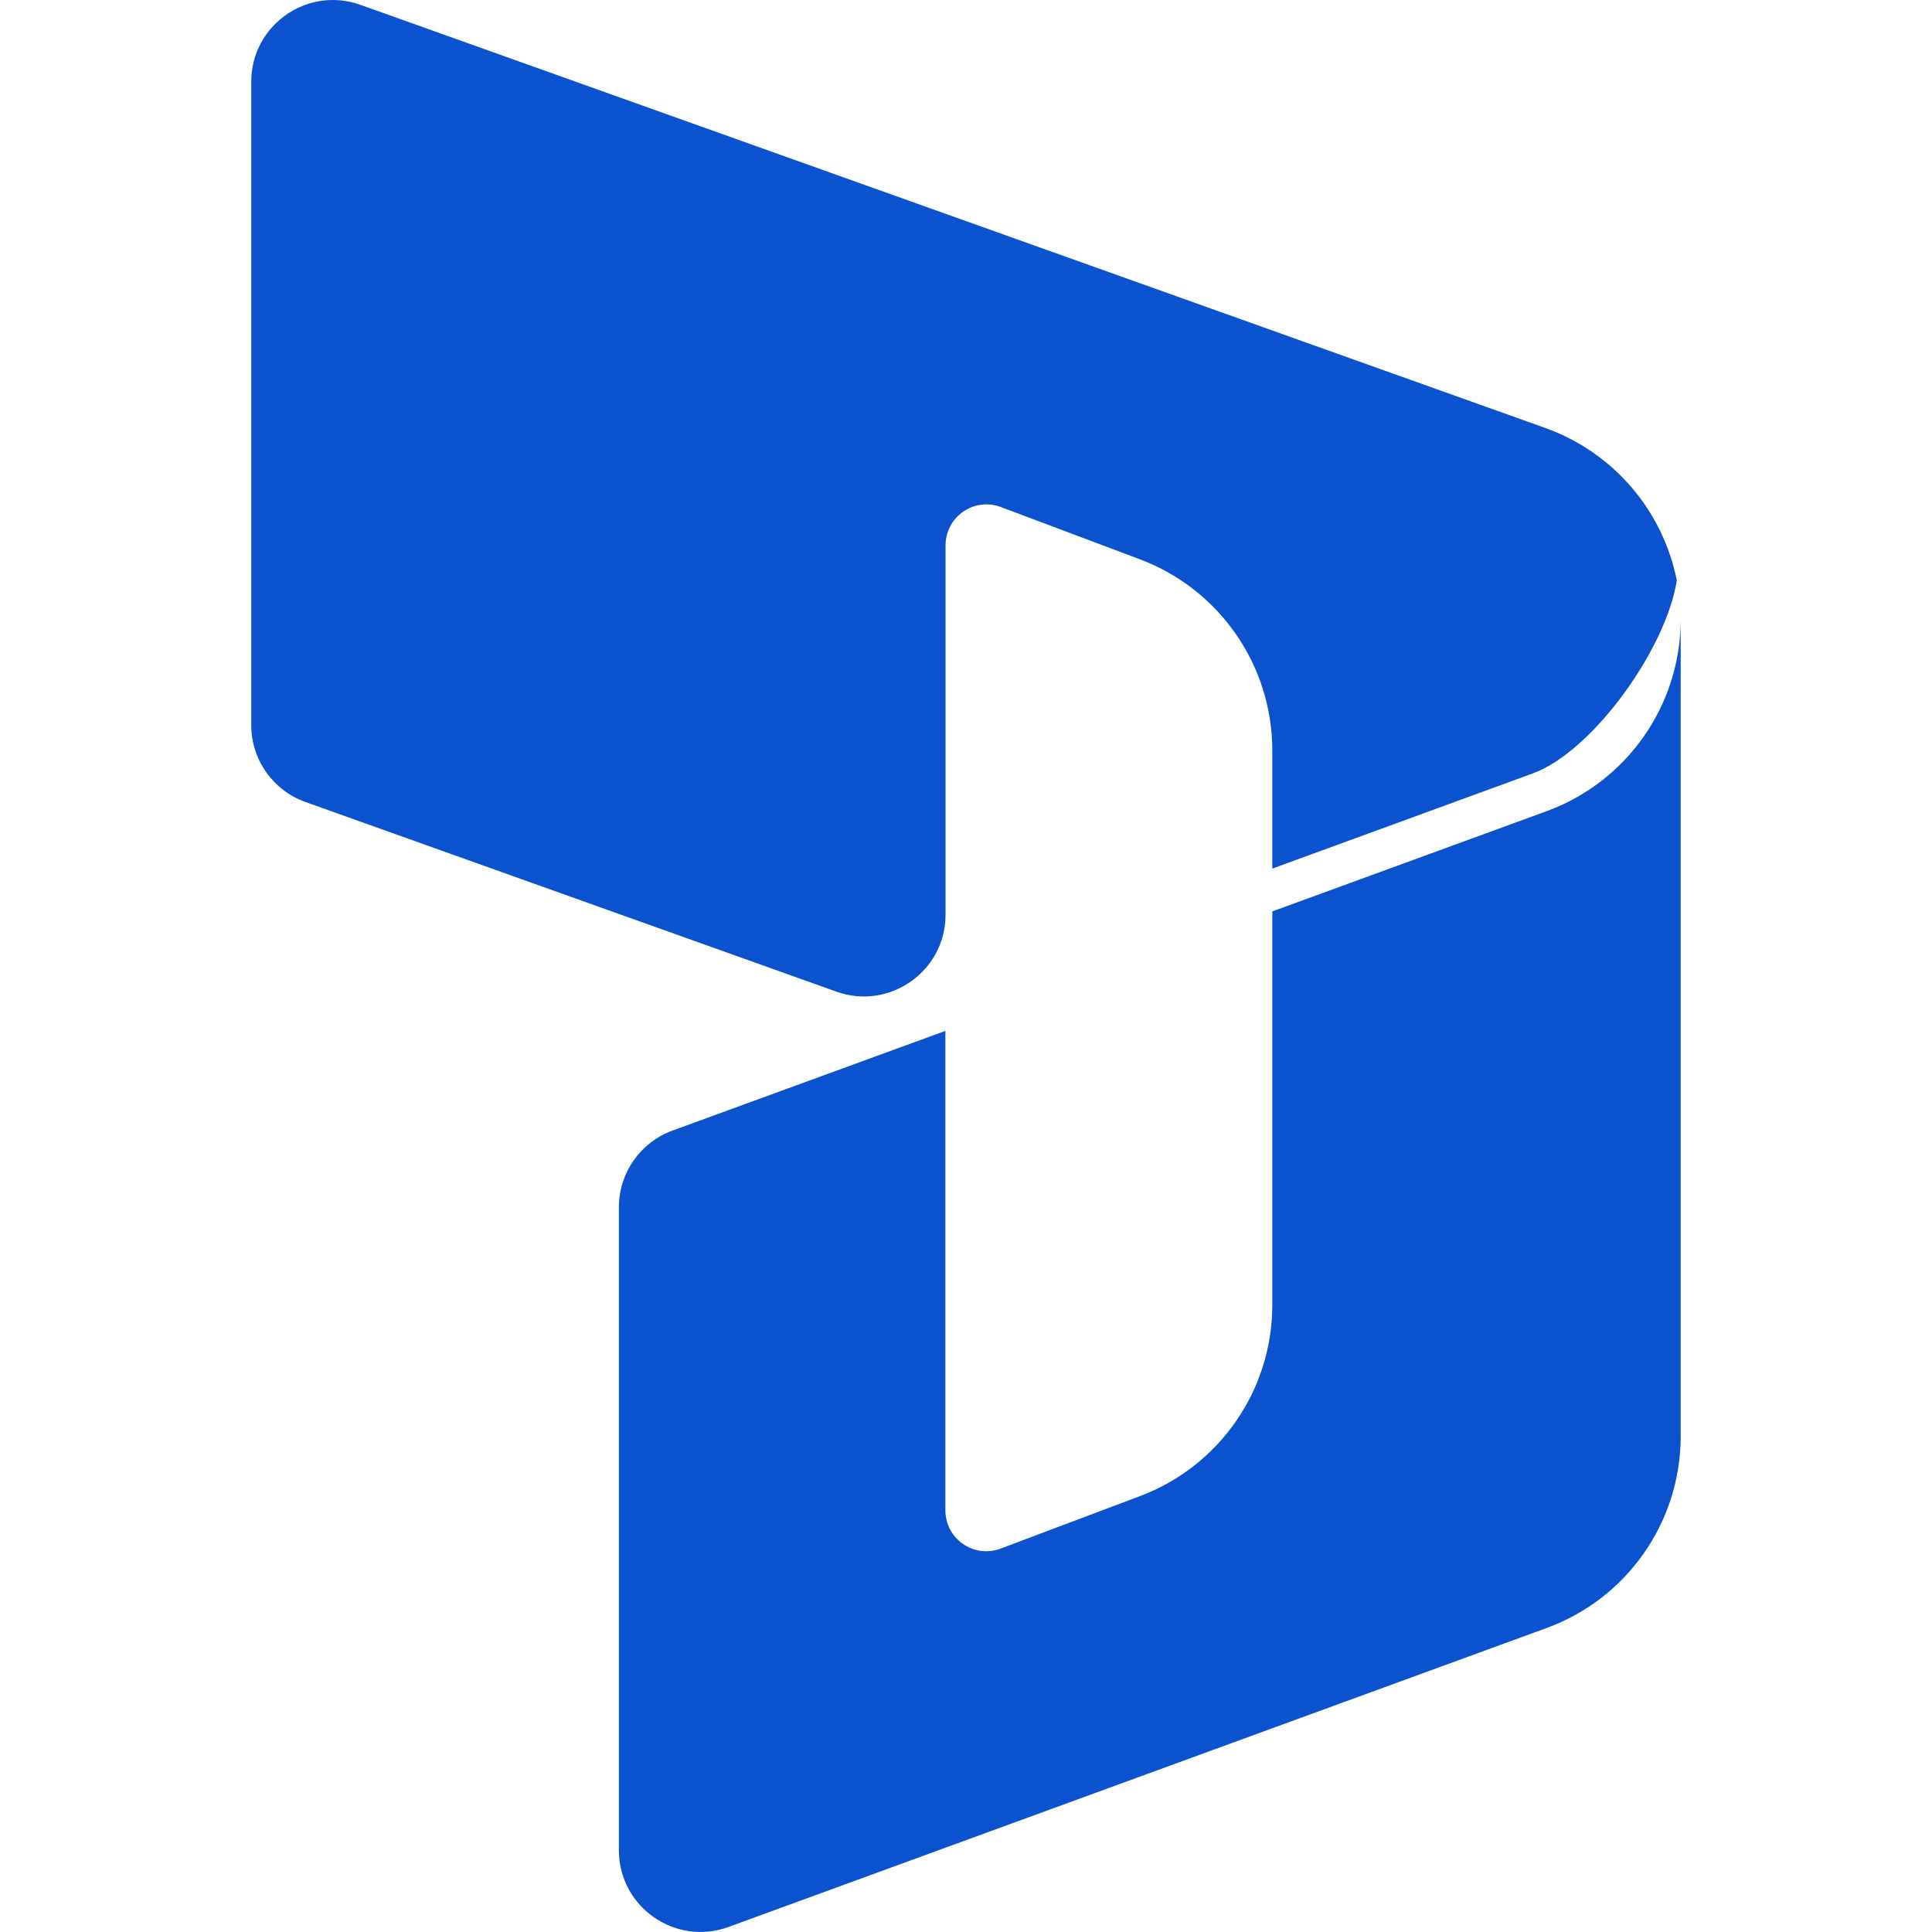
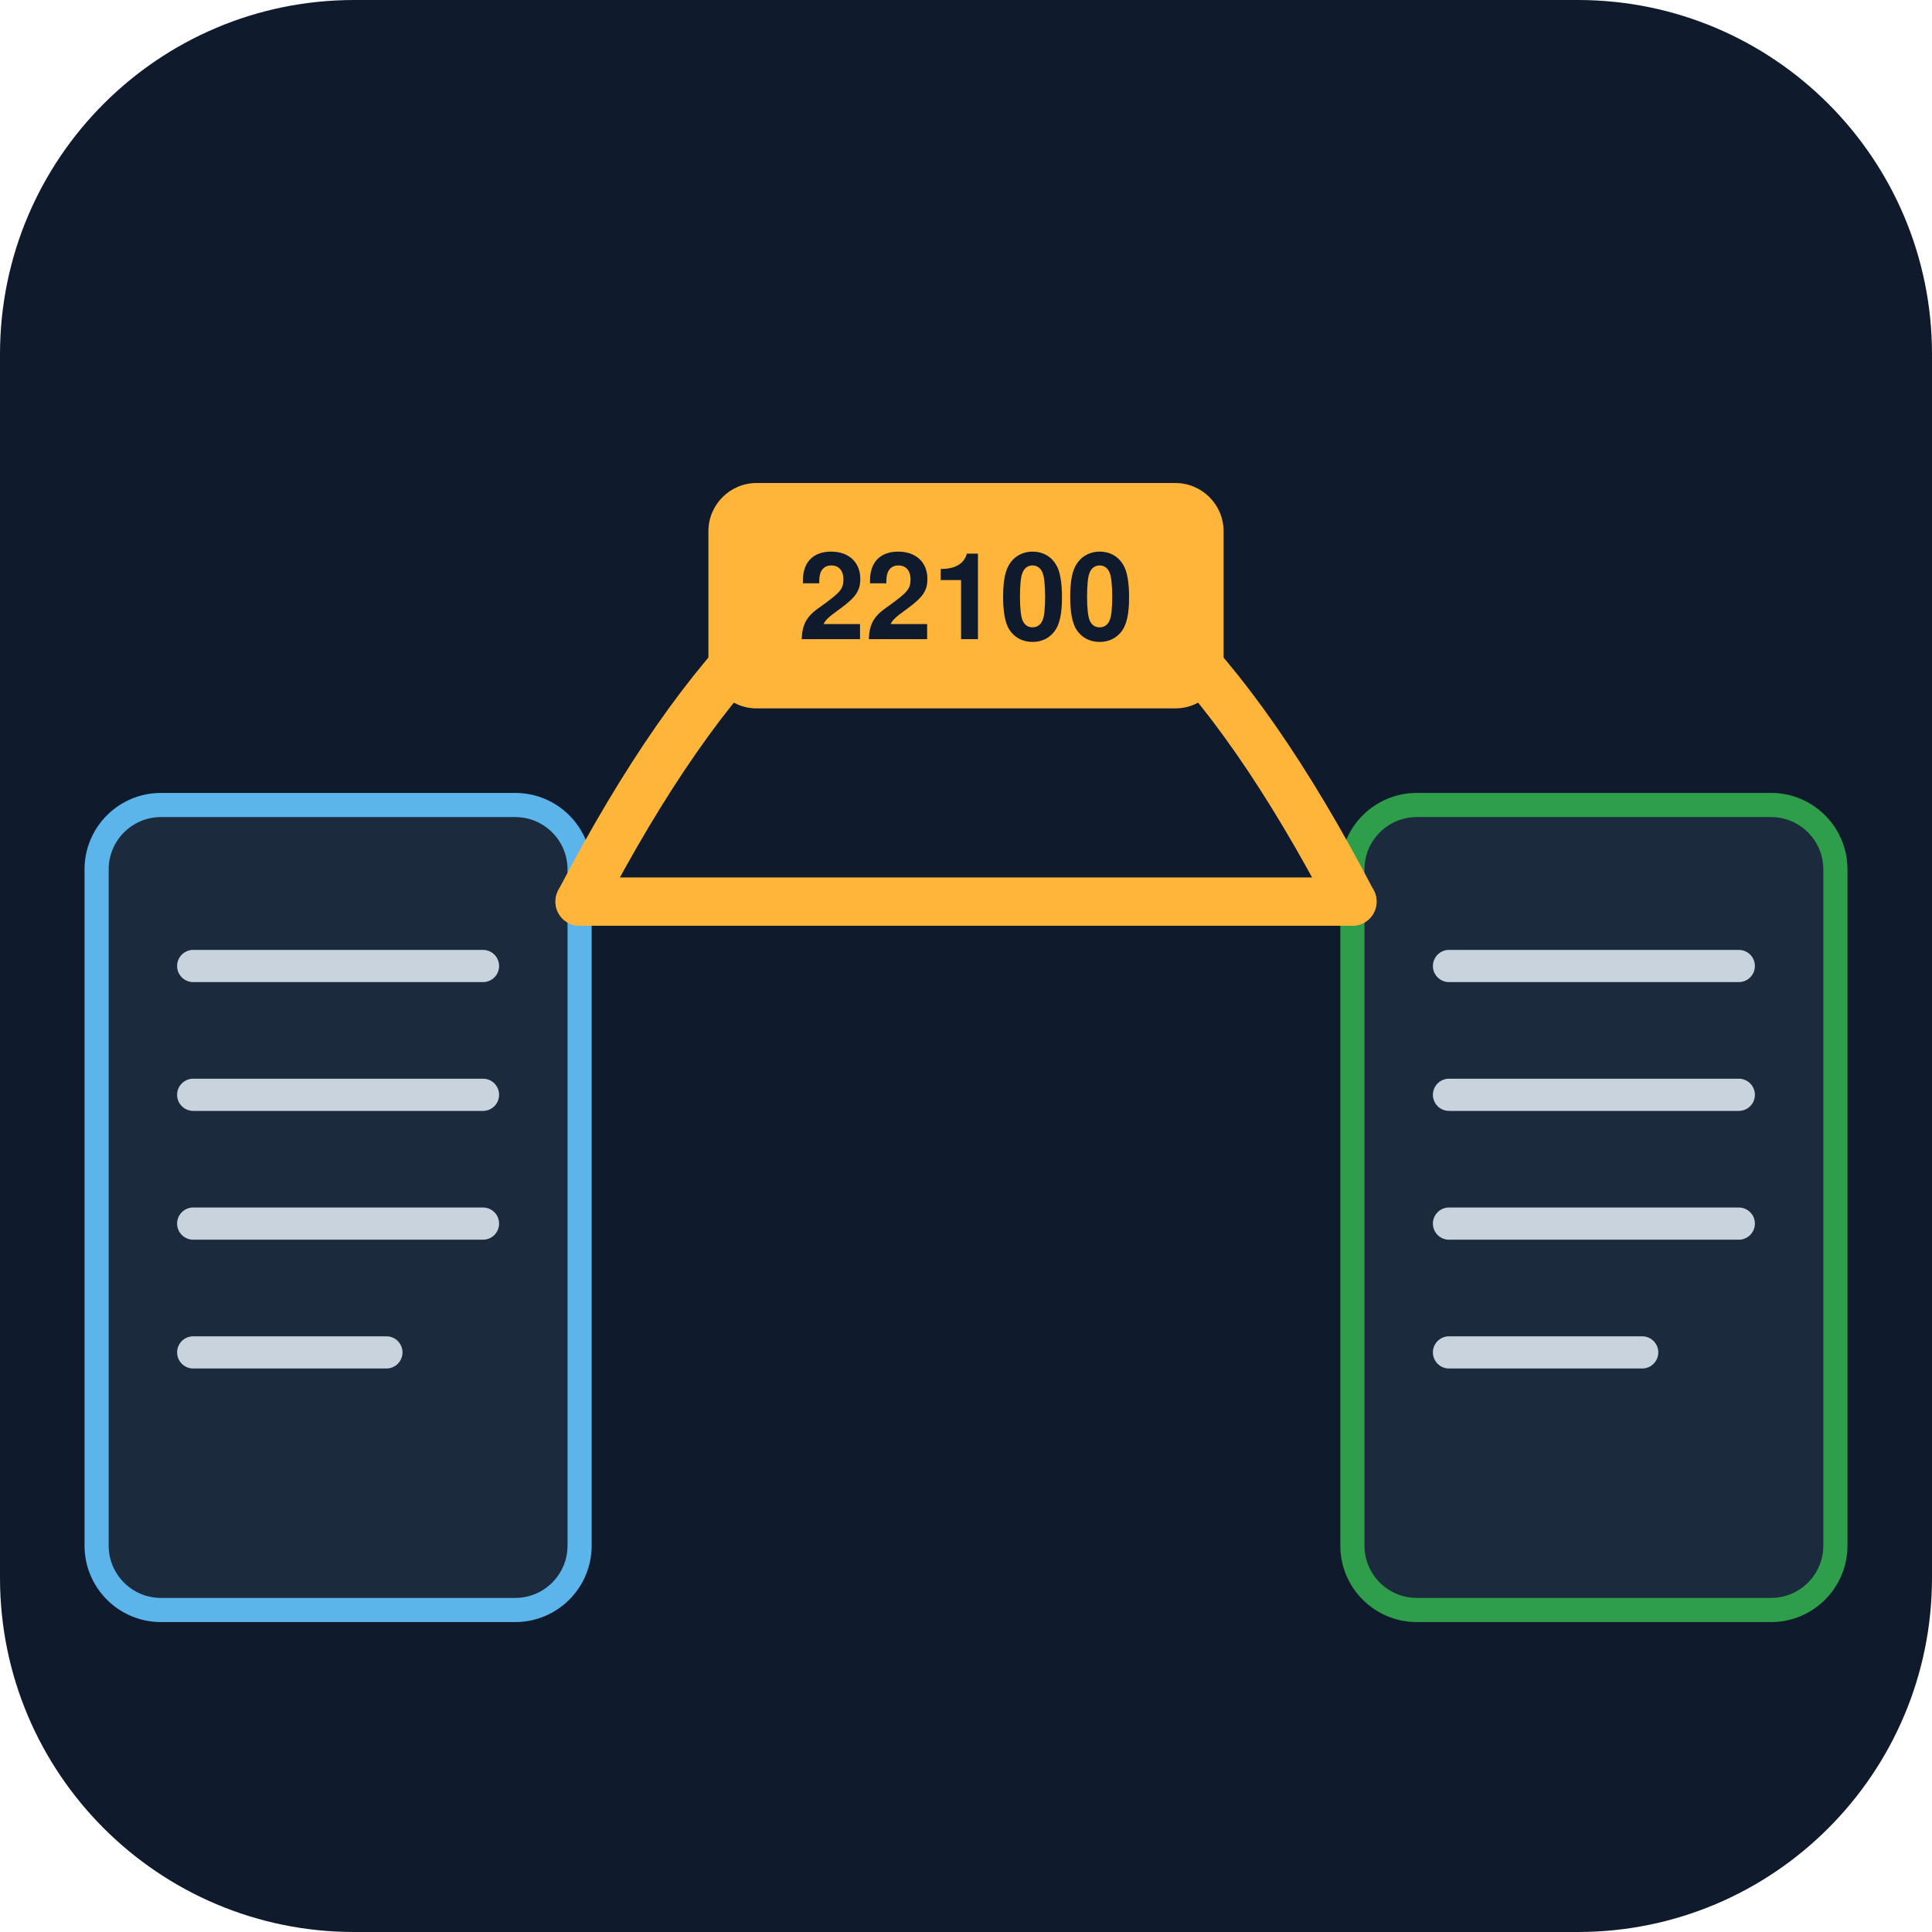
- <svg xmlns="http://www.w3.org/2000/svg" fill="#0B53CE" role="img" viewBox="0 0 24 24">
-   <path d="M15.805 11.322v4.889a2.536 2.536 0 0 1-1.643 2.374l-1.732.652a.507.507 0 0 1-.686-.475v-5.956l-3.392 1.239a1.015 1.015 0 0 0-.664.953v7.986c0 .705.7 1.195 1.363.953l10.161-3.713a2.535 2.535 0 0 0 1.666-2.382V7.696a2.537 2.537 0 0 1-1.666 2.381l-3.407 1.245Zm0-.532V9.323a2.537 2.537 0 0 0-1.645-2.375l-1.728-.65a.508.508 0 0 0-.686.475v4.59c0 .701-.695 1.191-1.355.956L3.795 9.963a1.015 1.015 0 0 1-.674-.956V1.015c0-.701.695-1.191 1.356-.955l14.718 5.256A2.538 2.538 0 0 1 20.83 7.21c-.136.861-1.05 2.128-1.79 2.398l-3.235 1.182Z" />
+ <svg xmlns="http://www.w3.org/2000/svg" viewBox="0 0 120 120" width="120" height="120" role="img">
+   <rect width="120" height="120" rx="22" fill="#0f1b2d" />
+   <g>
+     <rect x="6" y="50" width="30" height="50" rx="4" fill="#1c2a3d" stroke="#5bb4ea" stroke-width="1.5" />
+     <path d="M12,60 H30 M12,68 H30 M12,76 H30 M12,84 H24" stroke="#c9d3dd" stroke-width="2" stroke-linecap="round" stroke-linejoin="round" fill="none" />
+   </g>
+   <g>
+     <rect x="84" y="50" width="30" height="50" rx="4" fill="#1c2a3d" stroke="#2f9e4a" stroke-width="1.5" />
+     <path d="M90,60 H108 M90,68 H108 M90,76 H108 M90,84 H102" stroke="#c9d3dd" stroke-width="2" stroke-linecap="round" stroke-linejoin="round" fill="none" />
+   </g>
+   <path d="M36,56 Q60,10 84,56" stroke="#ffb43a" stroke-width="3" stroke-linecap="round" stroke-linejoin="round" fill="none" />
+   <path d="M36,56 H84" stroke="#ffb43a" stroke-width="3" stroke-linecap="round" stroke-linejoin="round" fill="none" />
+   <g>
+     <rect x="44" y="30" width="32" height="14" rx="3" fill="#ffb43a" />
+     <text x="60.0" y="39.7" text-anchor="middle" font-size="7.5" fill="#0f1b2d" font-family="-apple-system,Helvetica,Arial,sans-serif" font-weight="600">22100</text>
+   </g>
</svg>
